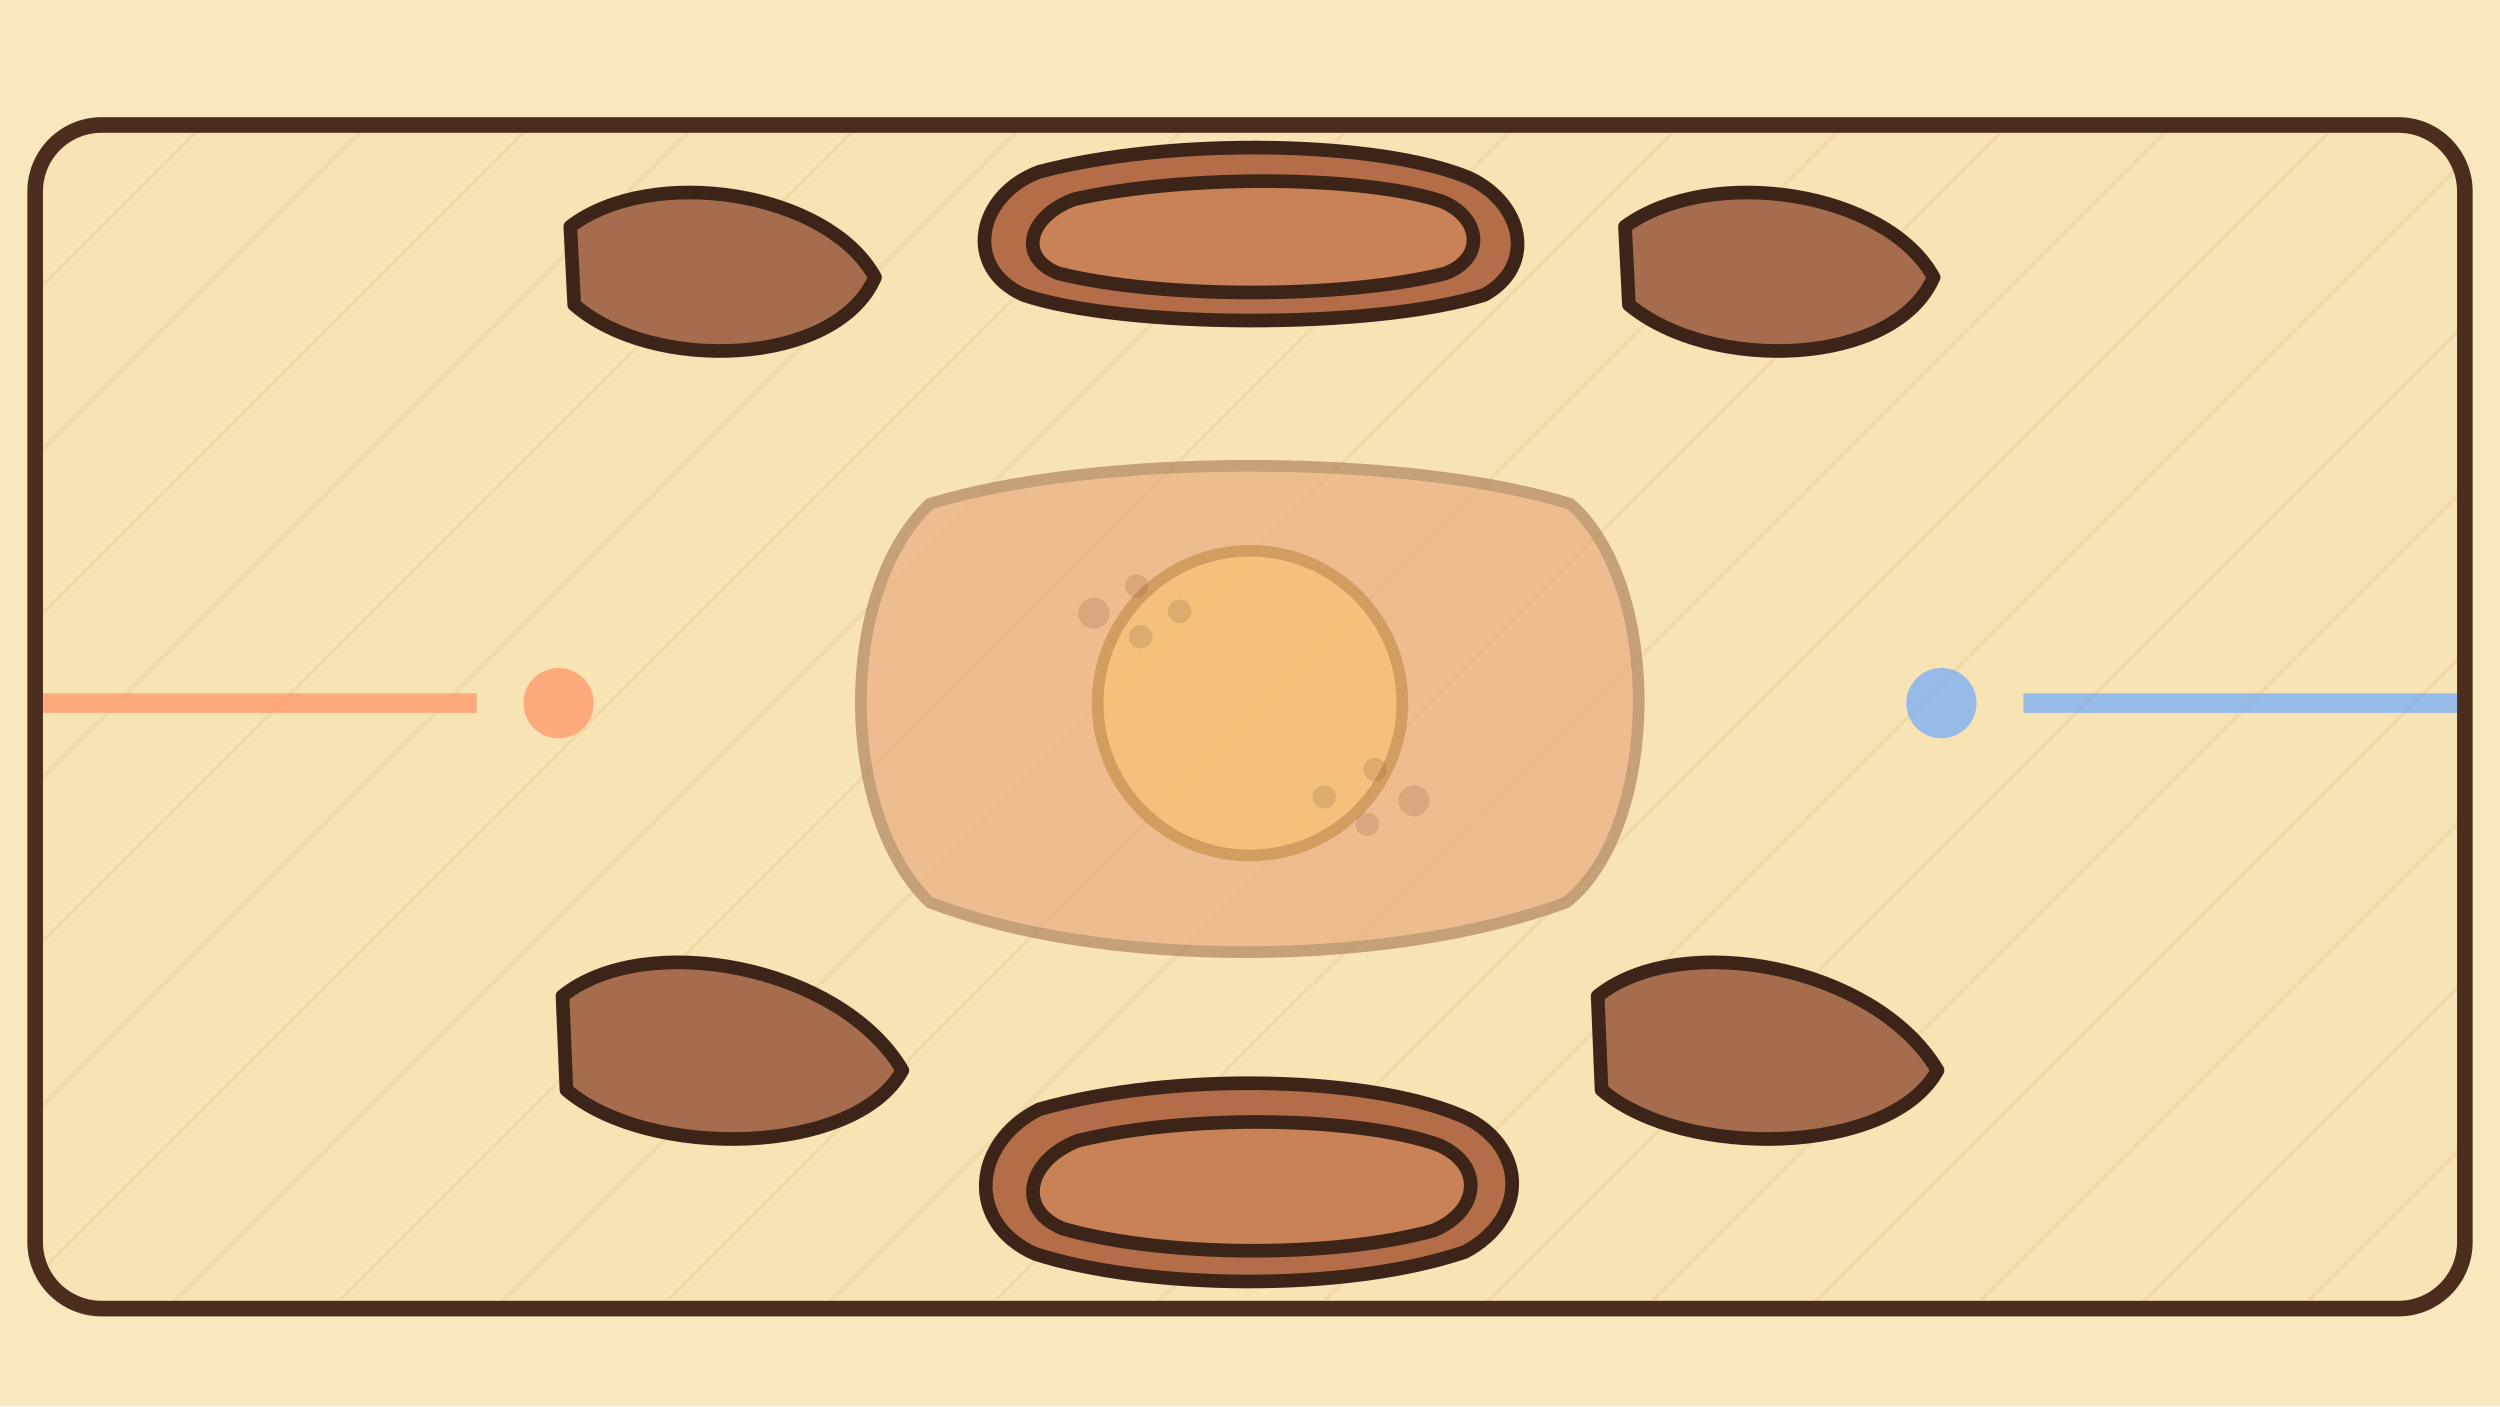
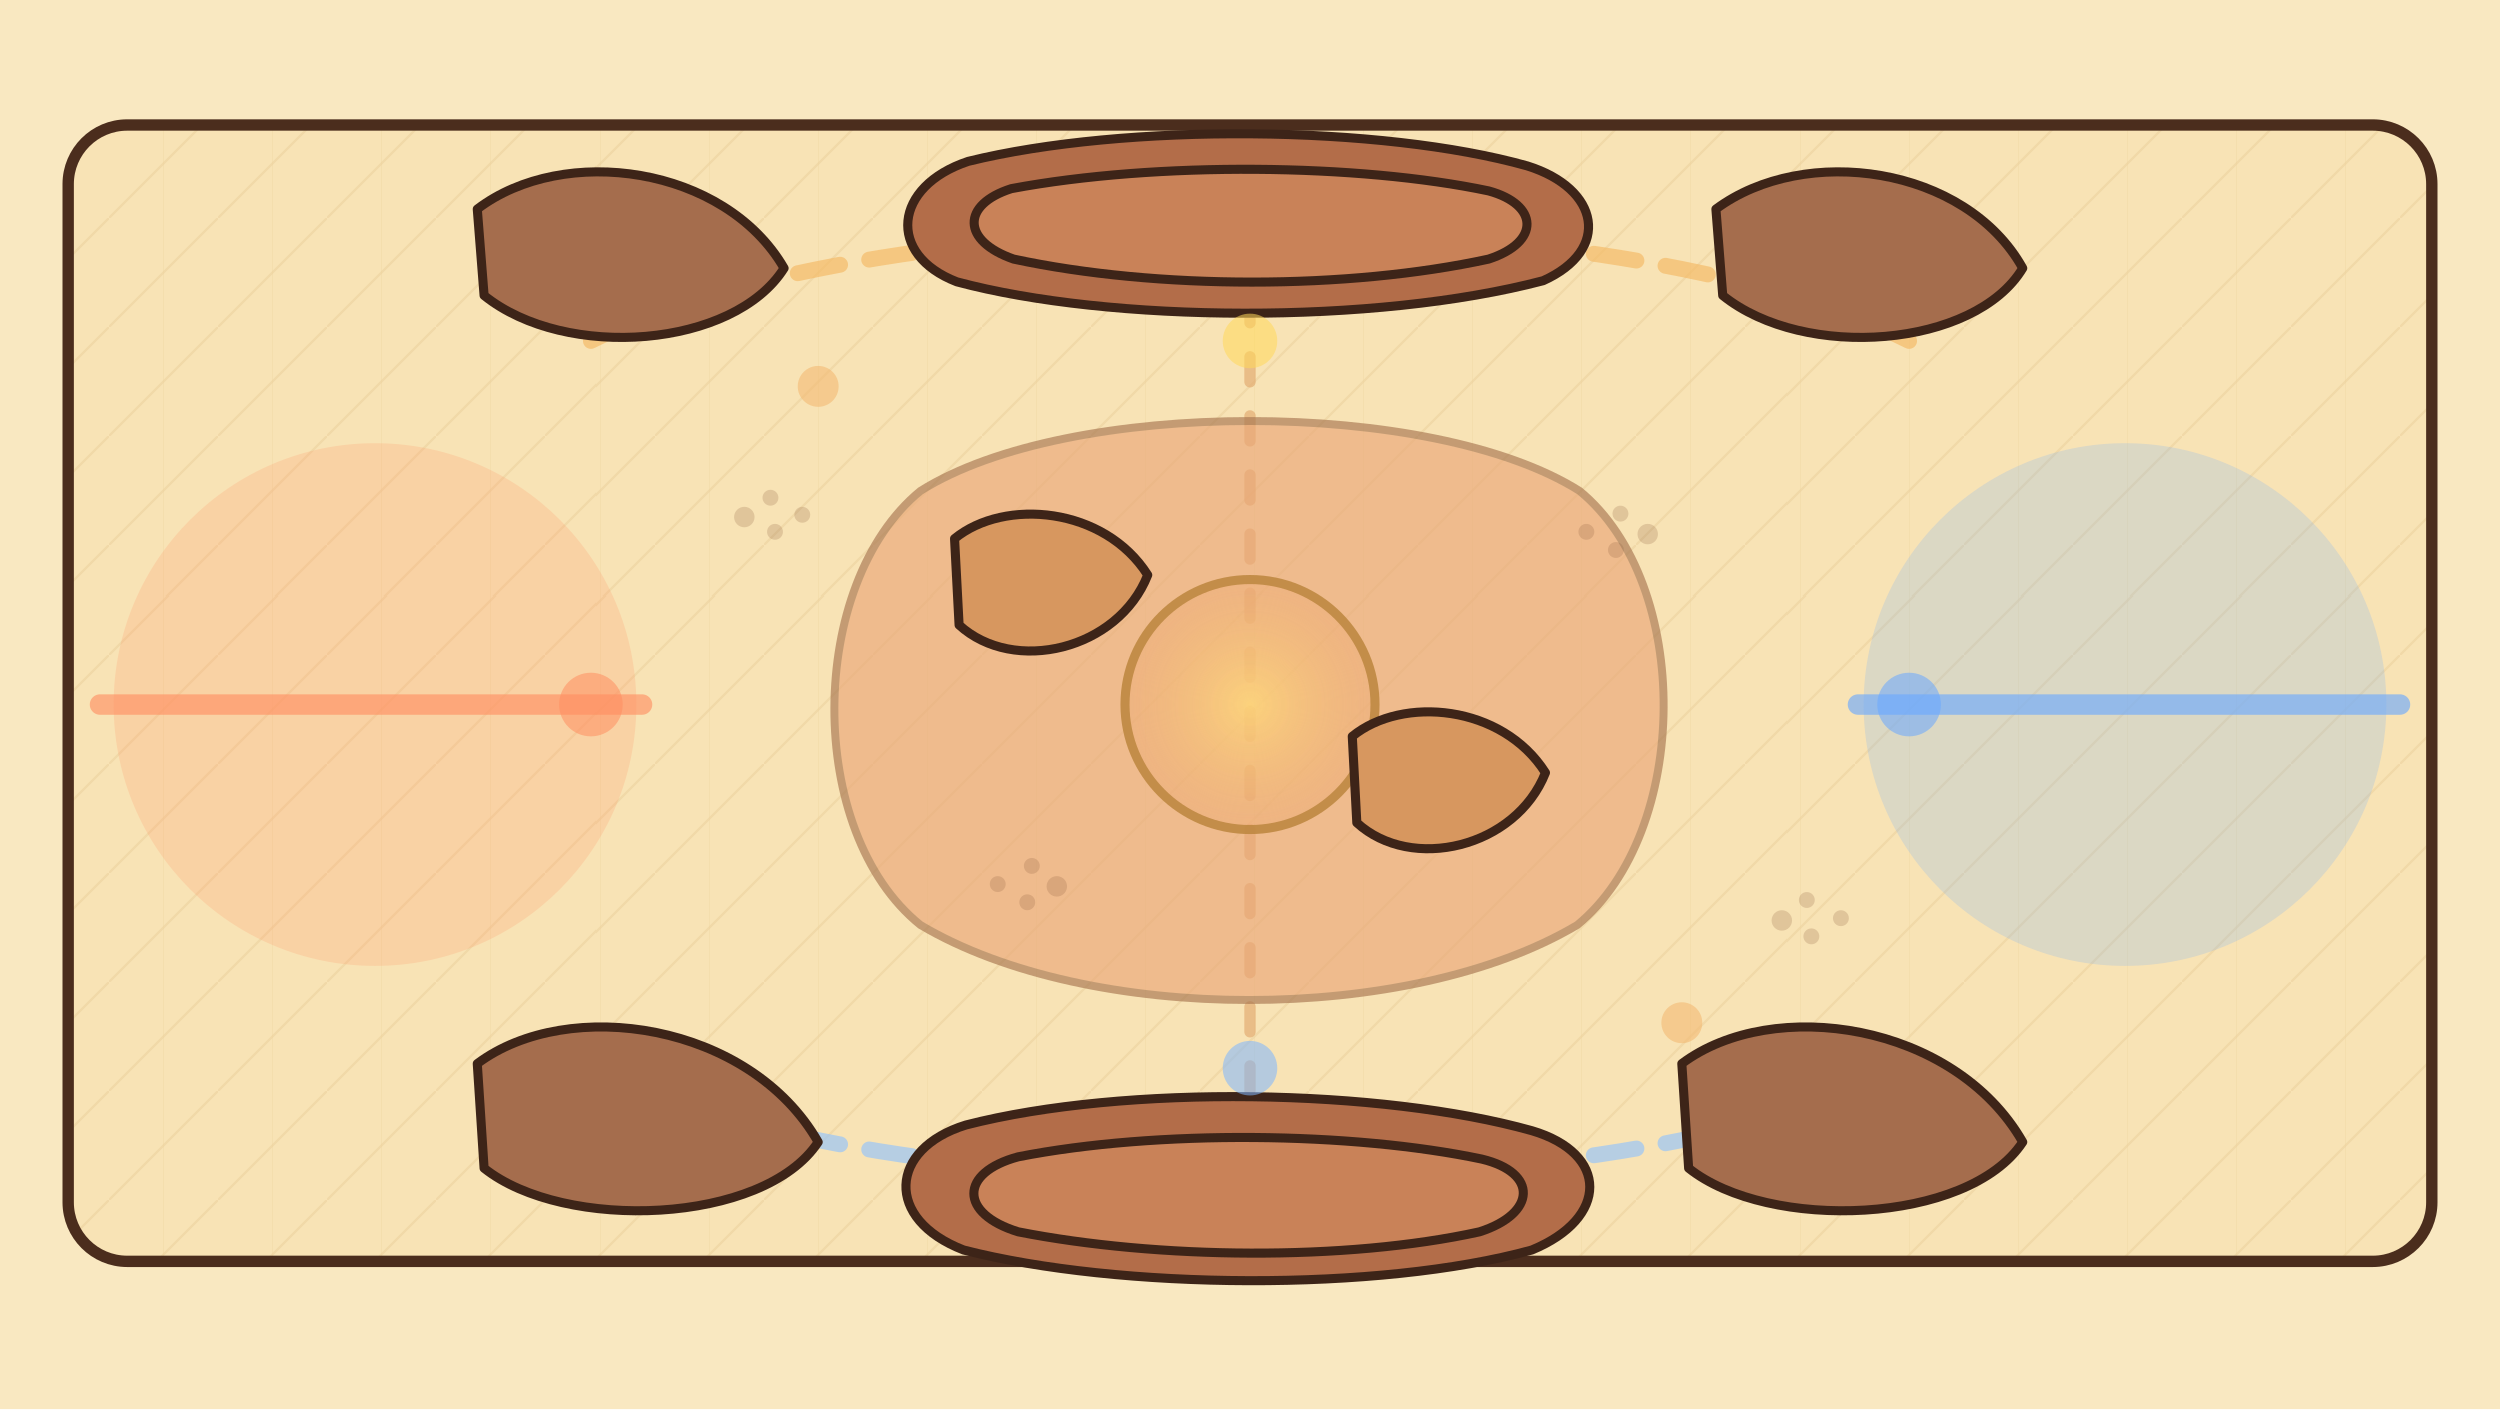
- <svg xmlns="http://www.w3.org/2000/svg" width="1280" height="720" viewBox="0 0 1280 720">
+ <svg xmlns="http://www.w3.org/2000/svg" width="2200" height="1240" viewBox="0 0 2200 1240">
  <defs>
-     <pattern id="floor" width="84" height="84" patternUnits="userSpaceOnUse">
-       <rect width="84" height="84" fill="#f8e3b5" />
-       <path d="M0 84 L84 0" stroke="#e6c98f" stroke-width="2" opacity=".35" />
+     <pattern id="floor" width="96" height="96" patternUnits="userSpaceOnUse">
+       <rect width="96" height="96" fill="#f8e3b5" />
+       <path d="M0 96 L96 0" stroke="#e3c48a" stroke-width="2" opacity=".32" />
+       <path d="M48 0 V96" stroke="#efd59e" stroke-width="1" opacity=".35" />
    </pattern>
+     <radialGradient id="centerGlow" cx="50%" cy="50%" r="58%">
+       <stop offset="0%" stop-color="#ffd878" stop-opacity=".9" />
+       <stop offset="100%" stop-color="#eaa06f" stop-opacity=".35" />
+     </radialGradient>
  </defs>
-   <rect width="1280" height="720" fill="#f9e7bd" />
-   <rect x="18" y="64" width="1244" height="606" rx="34" fill="url(#floor)" stroke="#4b2d1d" stroke-width="8" />
-   <path d="M476 258 C560 232 720 232 804 258 C852 300 850 424 802 462 C710 496 564 496 476 462 C430 418 428 304 476 258Z" fill="#e9a778" opacity=".62" stroke="#a87751" stroke-width="6" />
-   <circle cx="640" cy="360" r="78" fill="#f8c56f" opacity=".58" stroke="#bd8740" stroke-width="6" />
-   <g stroke="#3d2418" stroke-width="7" stroke-linejoin="round">
-     <path d="M532 88 C600 70 706 72 752 91 C780 104 787 136 760 151 C702 169 574 168 524 151 C493 137 500 100 532 88Z" fill="#b36d49" />
-     <path d="M550 102 C608 89 698 90 738 103 C758 111 761 132 740 140 C688 153 594 153 542 140 C521 132 526 111 550 102Z" fill="#c98258" />
-     <path d="M532 568 C602 548 706 551 752 573 C782 589 782 624 750 641 C688 662 586 660 530 642 C494 626 498 585 532 568Z" fill="#b36d49" />
-     <path d="M552 584 C610 570 696 572 736 586 C760 596 758 620 734 630 C684 644 596 644 544 629 C520 619 526 594 552 584Z" fill="#c98258" />
-     <path d="M292 116 C334 84 424 98 448 142 C428 188 334 191 294 156Z" fill="#a56d4d" />
-     <path d="M832 116 C876 84 966 98 990 142 C970 188 876 191 834 156Z" fill="#a56d4d" />
-     <path d="M288 510 C330 476 430 494 462 548 C438 592 332 594 290 558Z" fill="#a56d4d" />
-     <path d="M818 510 C860 476 960 494 992 548 C968 592 862 594 820 558Z" fill="#a56d4d" />
+   <rect width="2200" height="1240" fill="#f9e8c1" />
+   <rect x="60" y="110" width="2080" height="1000" rx="52" fill="url(#floor)" stroke="#4b2d1d" stroke-width="10" />
+   <g opacity=".62" fill="none" stroke-linecap="round">
+     <path d="M88 620 H565" stroke="#ff8e61" stroke-width="18" />
+     <path d="M1635 620 H2112" stroke="#69a8ff" stroke-width="18" />
+     <path d="M520 300 C780 170 1420 170 1680 300" stroke="#f4b65f" stroke-width="14" stroke-dasharray="38 26" />
+     <path d="M520 940 C780 1070 1420 1070 1680 940" stroke="#8ec2ff" stroke-width="14" stroke-dasharray="38 26" />
+     <path d="M1100 210 V1030" stroke="#e0a66b" stroke-width="10" stroke-dasharray="22 30" />
  </g>
-   <g opacity=".68">
-     <path d="M22 360 H244" stroke="#ff8e61" stroke-width="10" />
-     <path d="M1036 360 H1258" stroke="#69a8ff" stroke-width="10" />
-     <circle cx="286" cy="360" r="18" fill="#ff8e61" />
-     <circle cx="994" cy="360" r="18" fill="#69a8ff" />
+   <g opacity=".20">
+     <circle cx="330" cy="620" r="230" fill="#ff8e61" />
+     <circle cx="1870" cy="620" r="230" fill="#69a8ff" />
+   </g>
+   <path d="M810 432 C940 350 1260 350 1390 432 C1490 514 1488 732 1388 814 C1240 902 958 902 810 814 C708 732 710 514 810 432Z" fill="#e9a778" opacity=".66" stroke="#a87751" stroke-width="7" />
+   <circle cx="1100" cy="620" r="110" fill="url(#centerGlow)" stroke="#bd8740" stroke-width="8" opacity=".88" />
+   <g stroke="#3d2418" stroke-width="8" stroke-linejoin="round">
+     <path d="M852 142 C990 108 1216 110 1344 146 C1408 166 1418 220 1358 247 C1210 286 976 284 842 248 C780 224 786 164 852 142Z" fill="#b36d49" />
+     <path d="M890 166 C1018 142 1196 144 1310 168 C1354 180 1356 213 1310 228 C1186 255 1018 255 892 228 C846 212 846 180 890 166Z" fill="#c98258" />
+     <path d="M850 990 C990 954 1216 958 1348 995 C1416 1015 1416 1072 1348 1100 C1214 1137 984 1135 848 1100 C778 1073 782 1011 850 990Z" fill="#b36d49" />
+     <path d="M896 1018 C1018 994 1190 996 1304 1020 C1354 1032 1352 1068 1302 1084 C1184 1110 1018 1108 896 1084 C844 1068 844 1032 896 1018Z" fill="#c98258" />
+     <path d="M420 184 C496 126 638 146 690 236 C646 306 498 318 426 260Z" fill="#a56d4d" />
+     <path d="M1510 184 C1588 126 1730 146 1780 236 C1738 306 1588 318 1516 260Z" fill="#a56d4d" />
+     <path d="M420 936 C500 876 660 900 720 1005 C672 1078 496 1084 426 1028Z" fill="#a56d4d" />
+     <path d="M1480 936 C1560 876 1720 900 1780 1005 C1732 1078 1556 1084 1486 1028Z" fill="#a56d4d" />
+     <path d="M840 474 C884 438 972 446 1010 506 C984 572 892 594 844 550Z" fill="#d7975f" />
+     <path d="M1190 648 C1234 612 1322 620 1360 680 C1334 746 1242 768 1194 724Z" fill="#d7975f" />
  </g>
  <g fill="#8a5a3b" opacity=".22">
-     <circle cx="560" cy="314" r="8" />
-     <circle cx="582" cy="300" r="6" />
-     <circle cx="584" cy="326" r="6" />
-     <circle cx="604" cy="313" r="6" />
-     <circle cx="724" cy="410" r="8" />
-     <circle cx="704" cy="394" r="6" />
-     <circle cx="700" cy="422" r="6" />
-     <circle cx="678" cy="408" r="6" />
+     <circle cx="655" cy="455" r="9" />
+     <circle cx="678" cy="438" r="7" />
+     <circle cx="682" cy="468" r="7" />
+     <circle cx="706" cy="453" r="7" />
+     <circle cx="930" cy="780" r="9" />
+     <circle cx="908" cy="762" r="7" />
+     <circle cx="904" cy="794" r="7" />
+     <circle cx="878" cy="778" r="7" />
+     <circle cx="1450" cy="470" r="9" />
+     <circle cx="1426" cy="452" r="7" />
+     <circle cx="1422" cy="484" r="7" />
+     <circle cx="1396" cy="468" r="7" />
+     <circle cx="1568" cy="810" r="9" />
+     <circle cx="1590" cy="792" r="7" />
+     <circle cx="1594" cy="824" r="7" />
+     <circle cx="1620" cy="808" r="7" />
+   </g>
+   <g opacity=".55">
+     <circle cx="520" cy="620" r="28" fill="#ff8e61" />
+     <circle cx="1680" cy="620" r="28" fill="#69a8ff" />
+     <circle cx="1100" cy="300" r="24" fill="#ffd85a" />
+     <circle cx="1100" cy="940" r="24" fill="#7db7ff" />
+     <circle cx="720" cy="340" r="18" fill="#f2b66d" />
+     <circle cx="1480" cy="900" r="18" fill="#f2b66d" />
  </g>
</svg>
